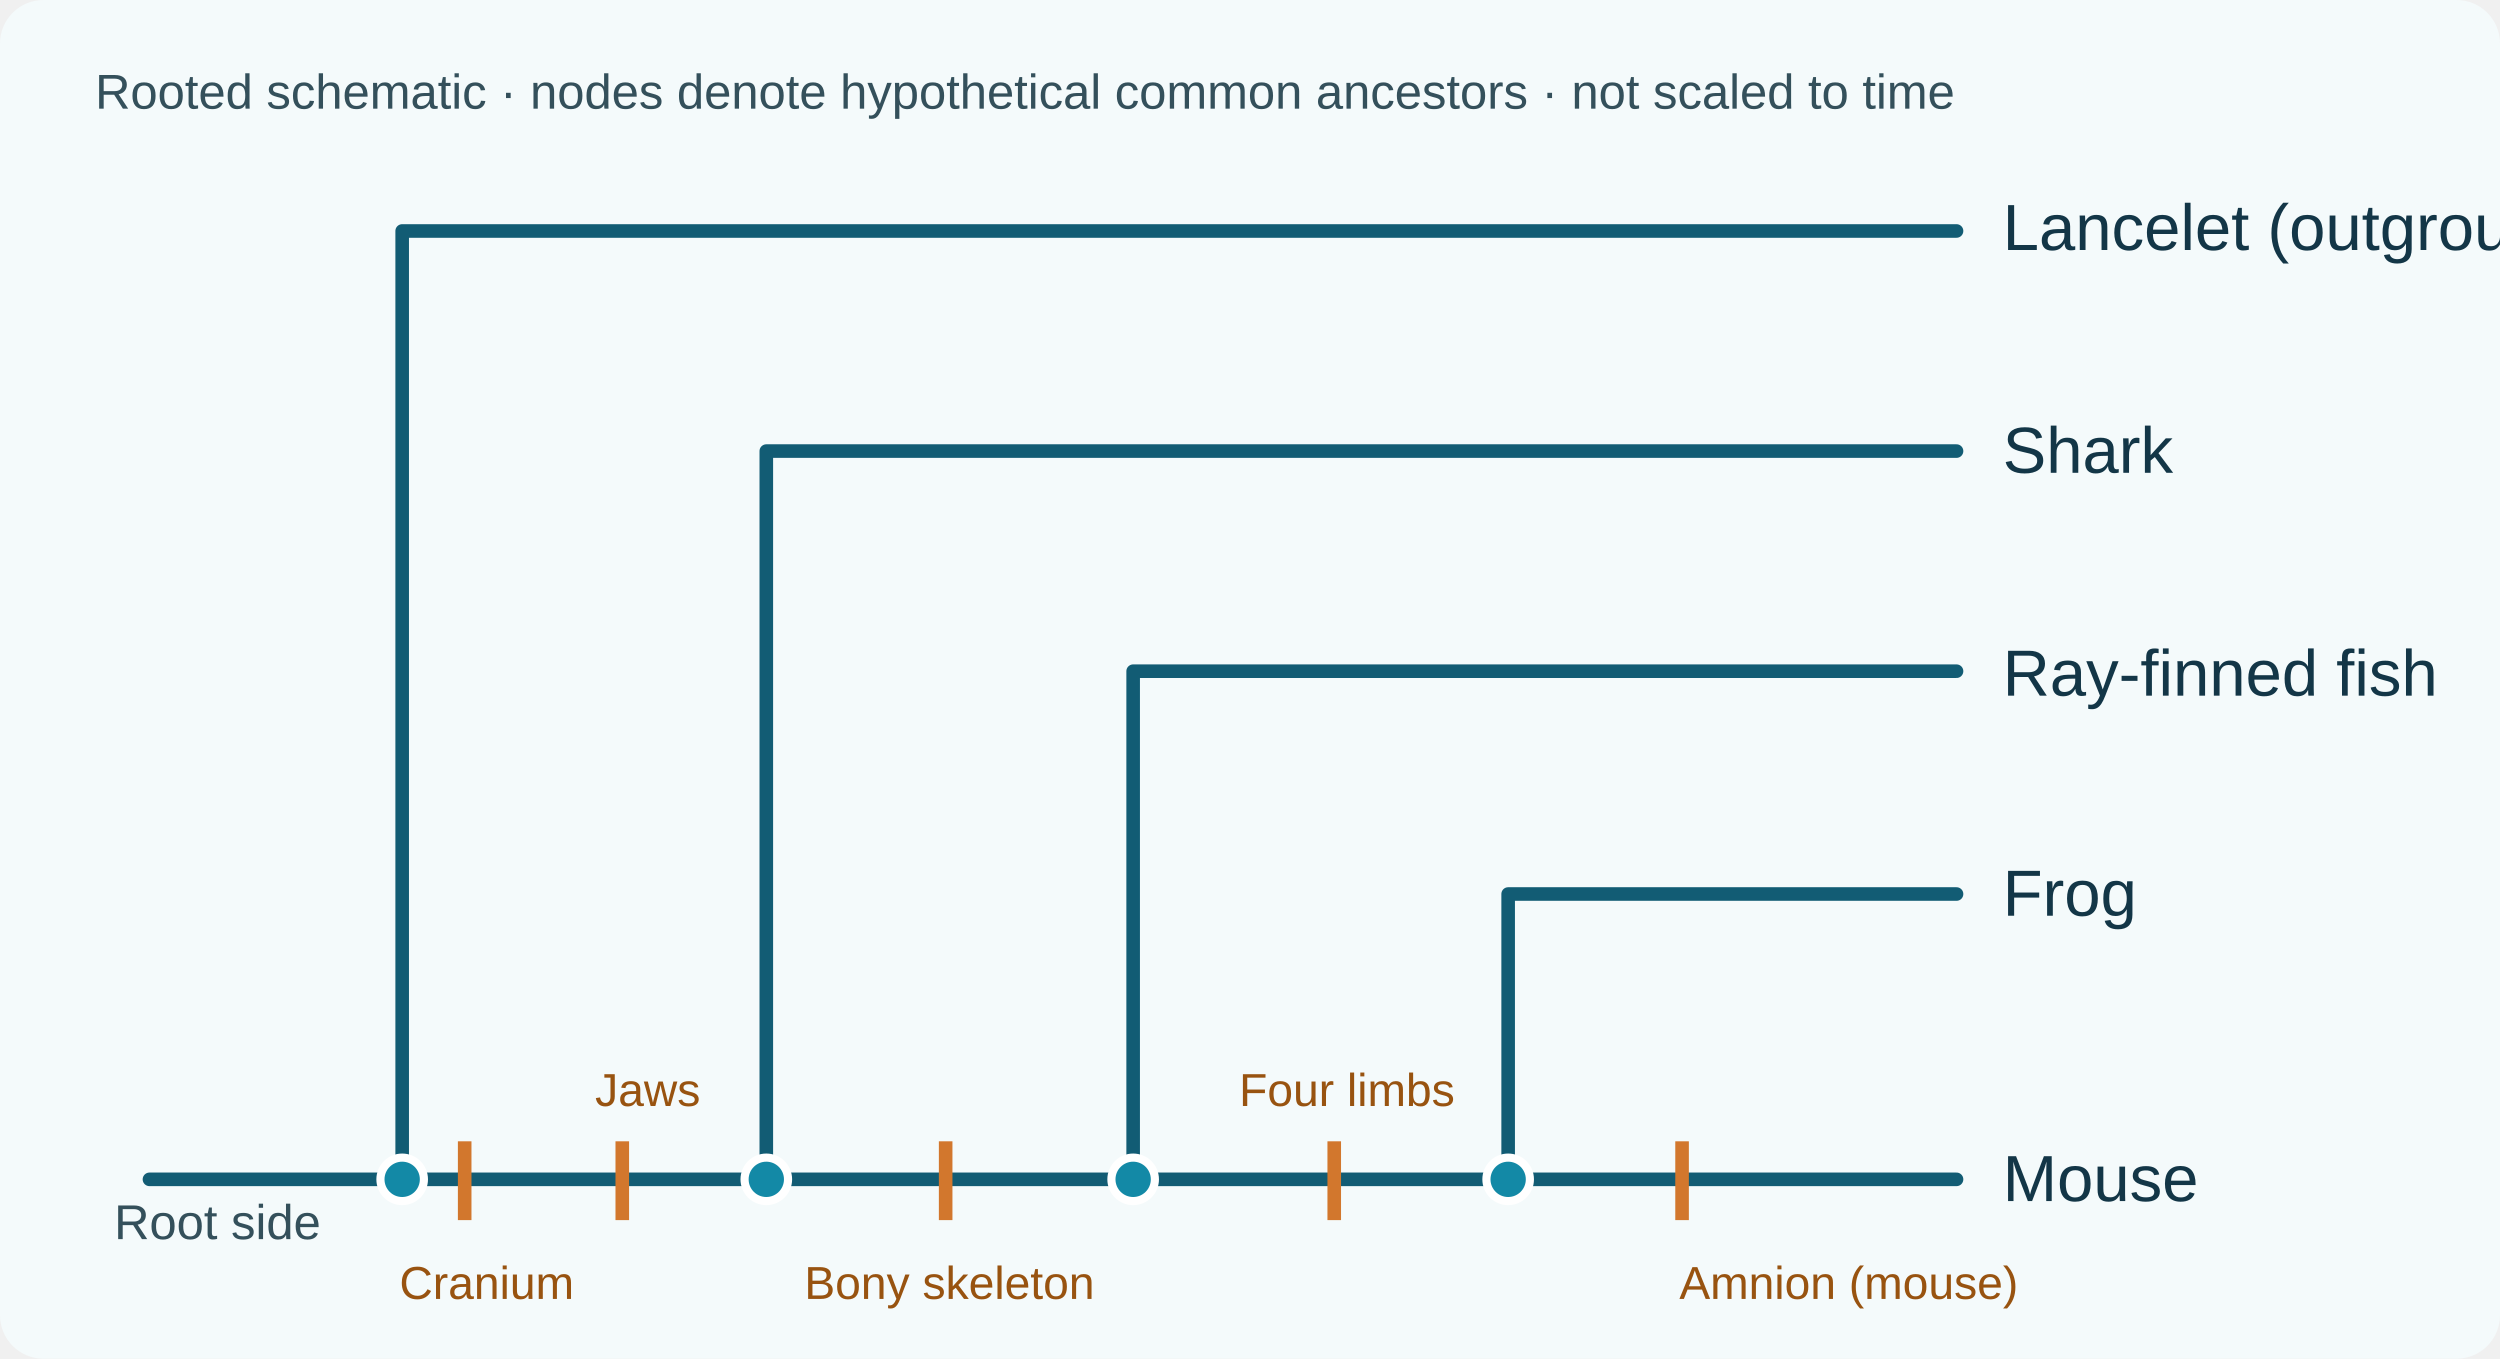
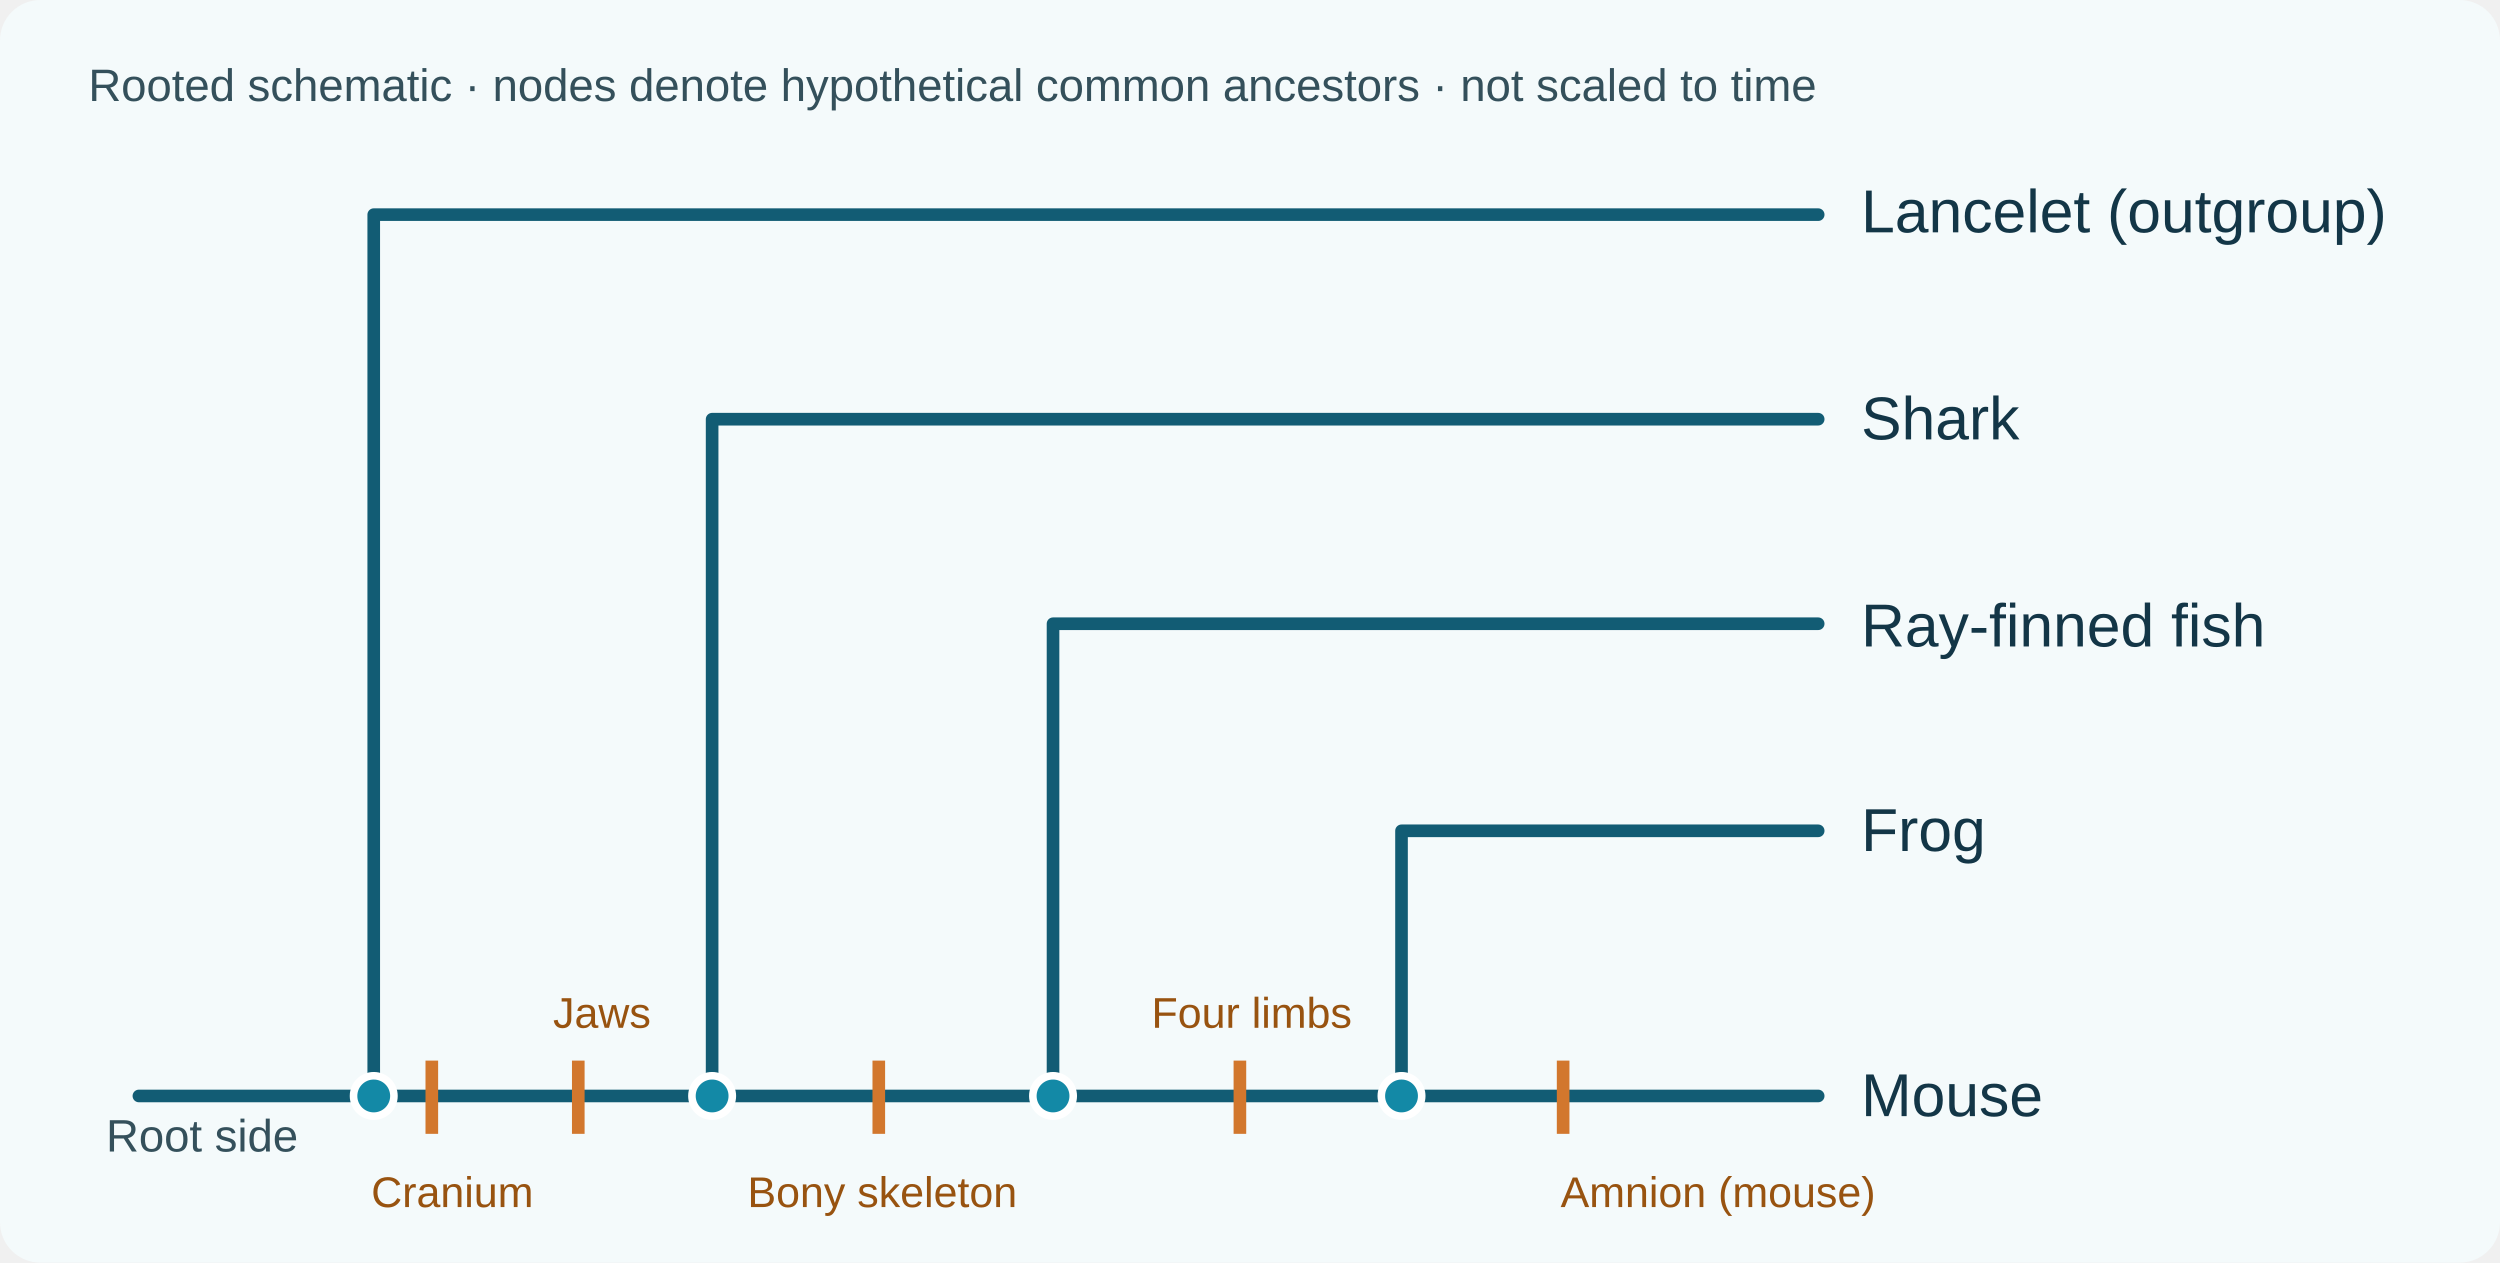
- <svg xmlns="http://www.w3.org/2000/svg" viewBox="0 0 920 500" role="img" aria-labelledby="title desc">
-   <rect width="920" height="500" rx="16" fill="#f4fafb" />
+ <svg xmlns="http://www.w3.org/2000/svg" viewBox="0 0 990 500" role="img" aria-labelledby="title desc">
+   <rect width="990" height="500" rx="16" fill="#f4fafb" />
  <g fill="none" stroke="#125c74" stroke-width="5" stroke-linejoin="round" stroke-linecap="round">
    <path d="M55 434 H148 V85 H720" />
    <path d="M148 434 H282 V166 H720" />
    <path d="M282 434 H417 V247 H720" />
    <path d="M417 434 H555 V329 H720" />
    <path d="M555 434 H720" />
  </g>
  <g fill="#1389a6" stroke="#ffffff" stroke-width="3">
    <circle cx="148" cy="434" r="8" />
    <circle cx="282" cy="434" r="8" />
    <circle cx="417" cy="434" r="8" />
    <circle cx="555" cy="434" r="8" />
  </g>
  <g font-size="24" font-family="Arial,sans-serif" fill="#133647">
    <text x="737" y="92">Lancelet (outgroup)</text>
    <text x="737" y="174">Shark</text>
    <text x="737" y="256">Ray-finned fish</text>
    <text x="737" y="337">Frog</text>
    <text x="737" y="442">Mouse</text>
  </g>
  <g stroke="#d2772d" stroke-width="5">
    <path d="M171 420 V449 M229 420 V449 M348 420 V449 M491 420 V449 M619 420 V449" />
  </g>
  <g font-size="17" font-family="Arial,sans-serif" fill="#985310">
    <text x="147" y="478">Cranium</text>
    <text x="219" y="407">Jaws</text>
    <text x="296" y="478">Bony skeleton</text>
    <text x="456" y="407">Four limbs</text>
    <text x="618" y="478">Amnion (mouse)</text>
  </g>
  <g font-size="18" font-family="Arial" fill="#34505b">
    <text x="42" y="456">Root side</text>
    <text x="35" y="40">Rooted schematic · nodes denote hypothetical common ancestors · not scaled to time</text>
  </g>
</svg>
